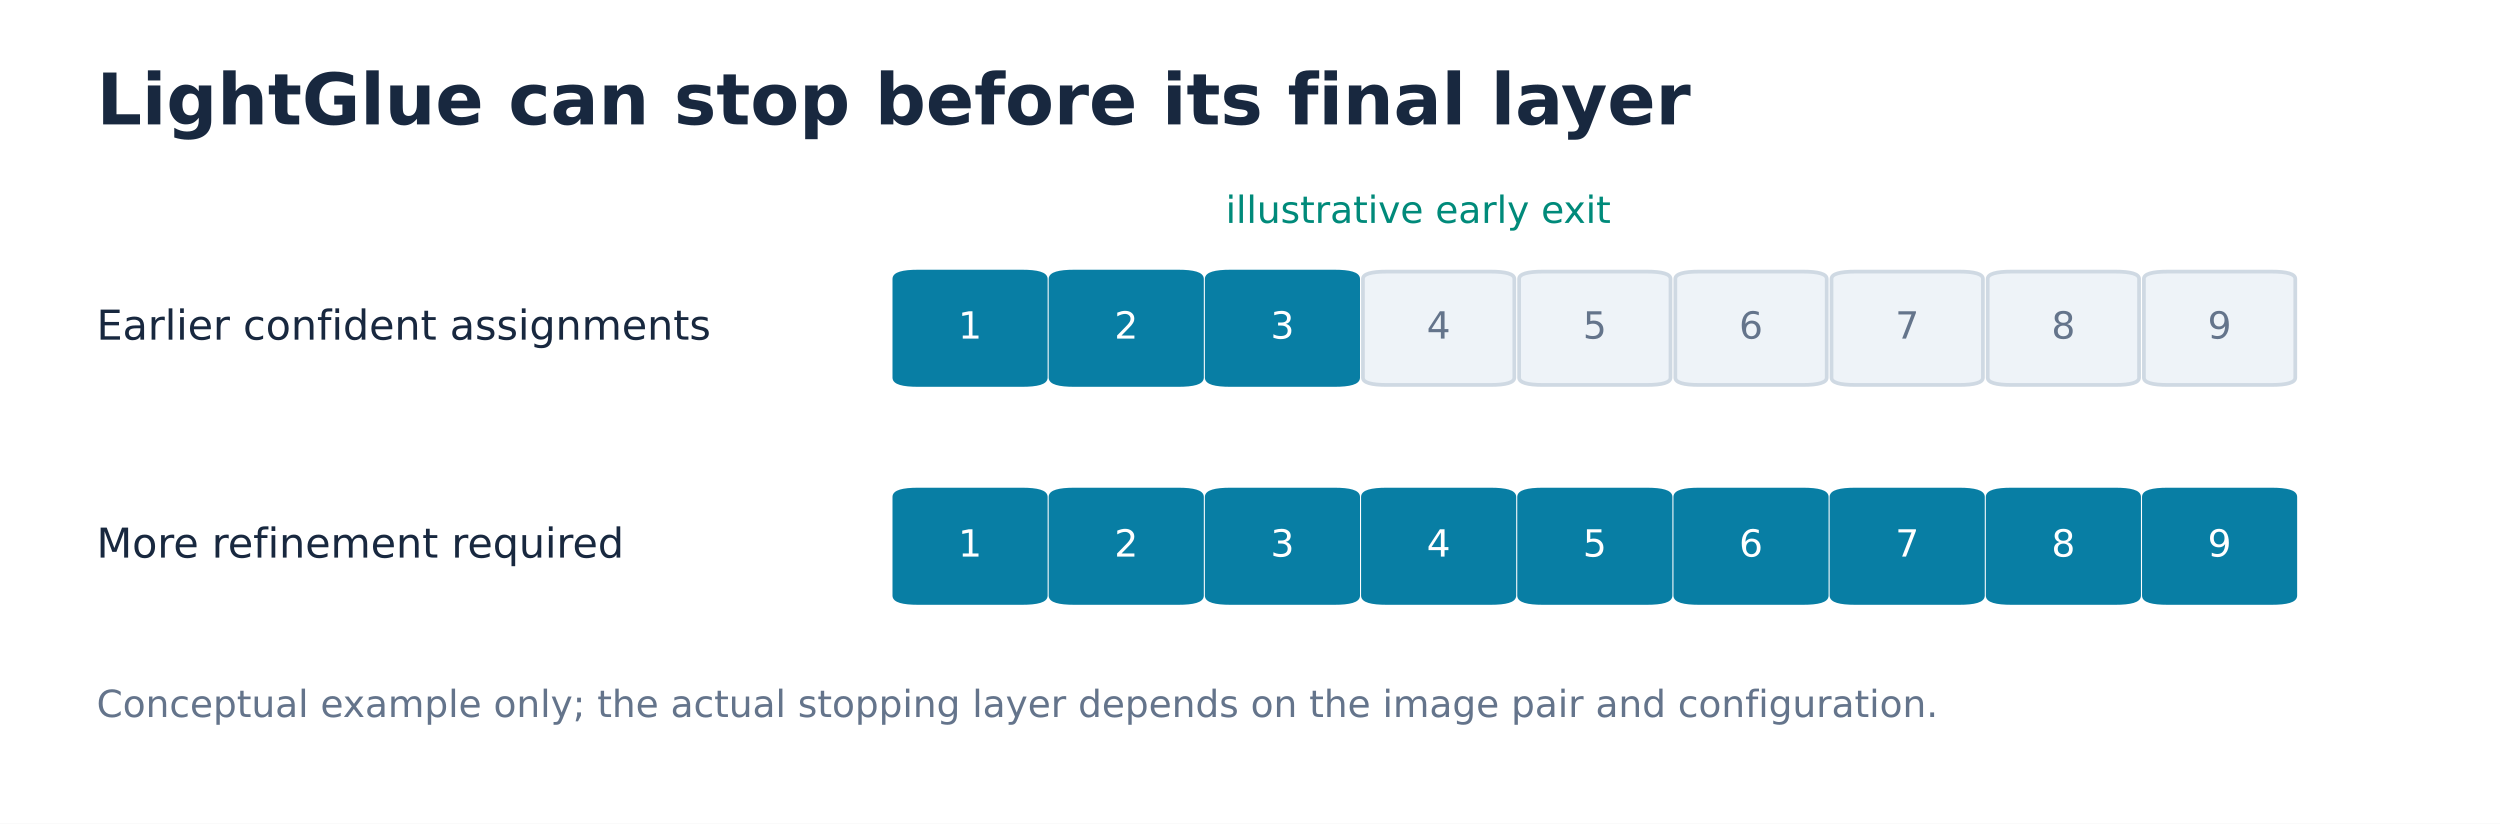
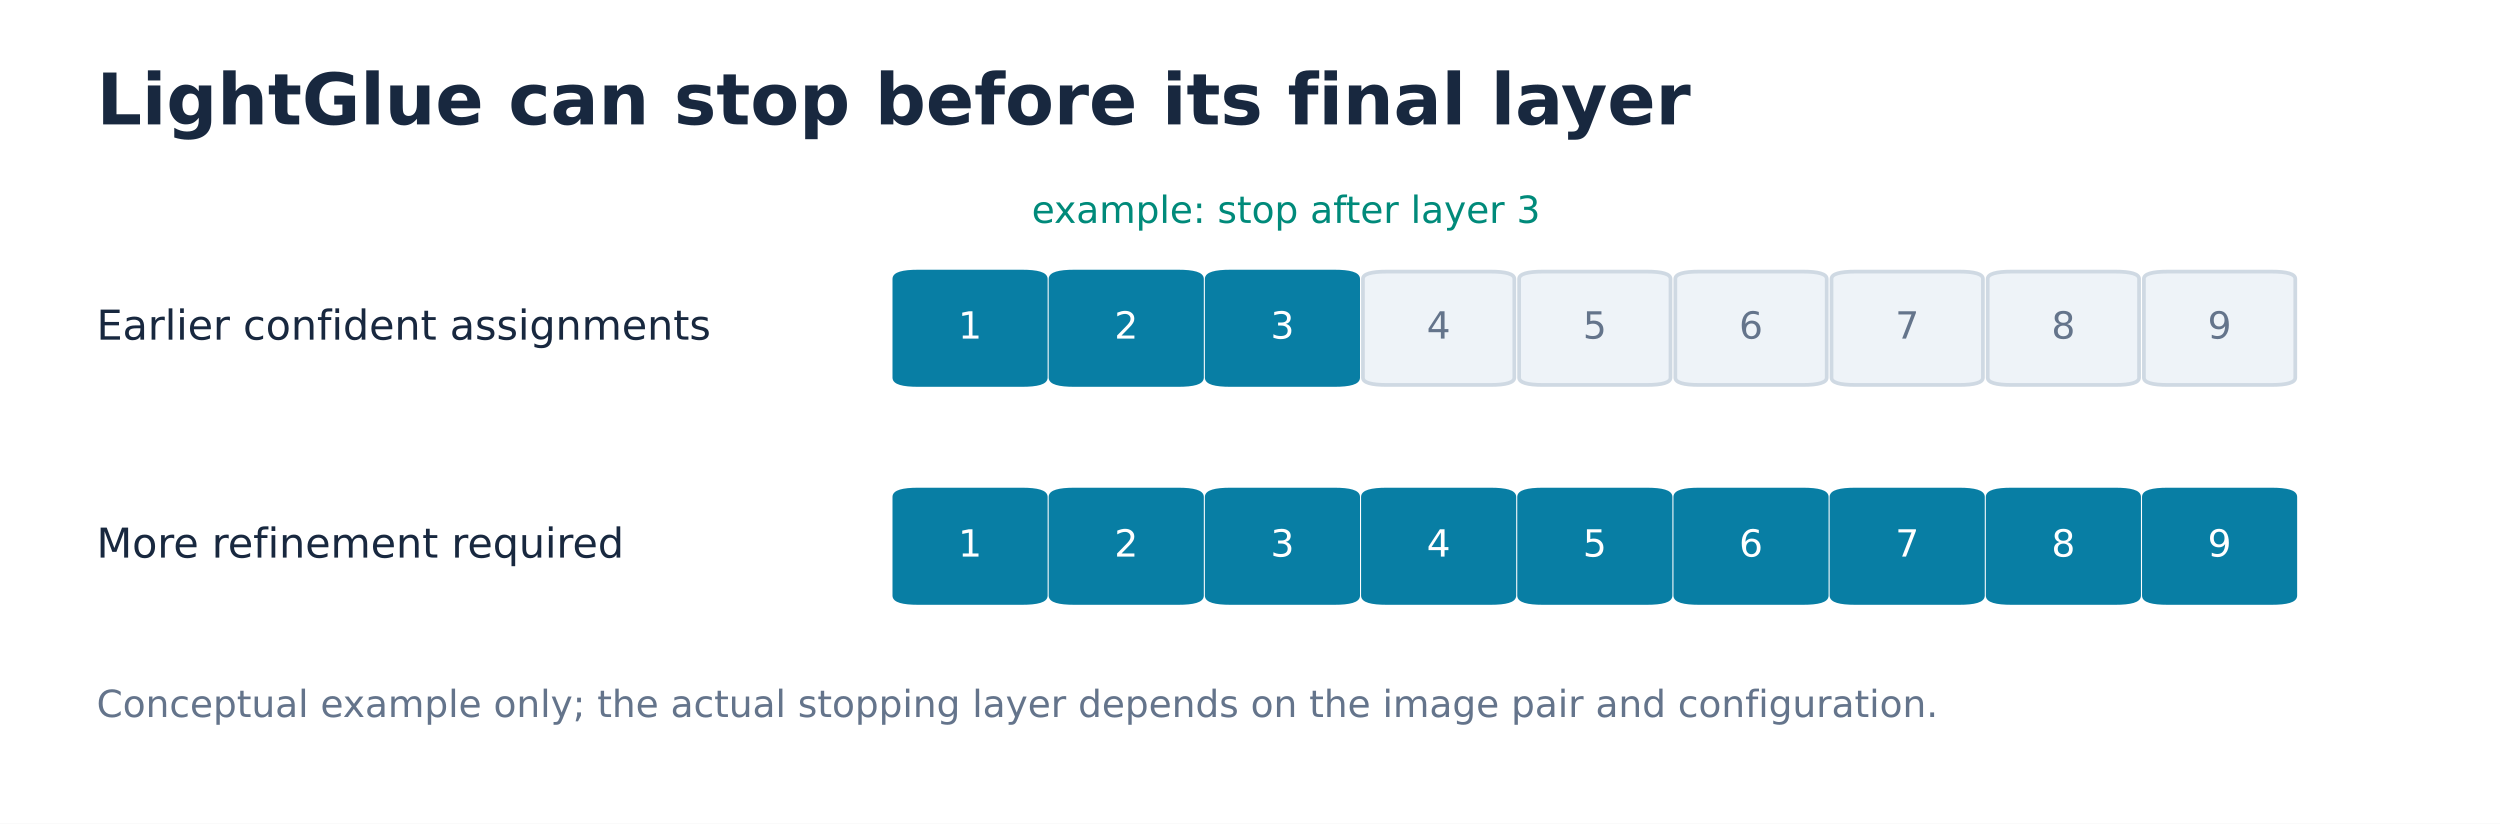
<svg xmlns="http://www.w3.org/2000/svg" width="667.62pt" height="219.96pt" viewBox="0 0 667.62 219.96" version="1.1">
  <defs>
    <style type="text/css">*{stroke-linejoin: round; stroke-linecap: butt}</style>
  </defs>
  <g id="figure_1">
    <g id="patch_1">
      <path d="M 0 219.96 L 667.62 219.96 L 667.62 0 L 0 0 z " style="fill: #ffffff" />
    </g>
    <g id="axes_1">
      <g id="patch_2">
-         <path d="M 245.255 102.801 L 272.849 102.801 Q 279.265 102.801 279.265 100.86 L 279.265 74.471 Q 279.265 72.53 272.849 72.53 L 245.255 72.53 Q 238.838 72.53 238.838 74.471 L 238.838 100.86 Q 238.838 102.801 245.255 102.801 z " clip-path="url(#pcade437a8d)" style="fill: #087ea4; stroke: #087ea4; stroke-linejoin: miter" />
+         <path d="M 245.255 102.801 L 272.849 102.801 Q 279.265 102.801 279.265 100.86 L 279.265 74.471 Q 279.265 72.53 272.849 72.53 L 245.255 72.53 Q 238.838 72.53 238.838 74.471 L 238.838 100.86 Q 238.838 102.801 245.255 102.801 z " clip-path="url(#pc6c2c3f650)" style="fill: #087ea4; stroke: #087ea4; stroke-linejoin: miter" />
      </g>
      <g id="patch_3">
-         <path d="M 286.966 102.801 L 314.559 102.801 Q 320.976 102.801 320.976 100.86 L 320.976 74.471 Q 320.976 72.53 314.559 72.53 L 286.966 72.53 Q 280.549 72.53 280.549 74.471 L 280.549 100.86 Q 280.549 102.801 286.966 102.801 z " clip-path="url(#pcade437a8d)" style="fill: #087ea4; stroke: #087ea4; stroke-linejoin: miter" />
+         <path d="M 286.966 102.801 L 314.559 102.801 Q 320.976 102.801 320.976 100.86 L 320.976 74.471 Q 320.976 72.53 314.559 72.53 L 286.966 72.53 Q 280.549 72.53 280.549 74.471 L 280.549 100.86 Q 280.549 102.801 286.966 102.801 z " clip-path="url(#pc6c2c3f650)" style="fill: #087ea4; stroke: #087ea4; stroke-linejoin: miter" />
      </g>
      <g id="patch_4">
-         <path d="M 328.676 102.801 L 356.269 102.801 Q 362.687 102.801 362.687 100.86 L 362.687 74.471 Q 362.687 72.53 356.269 72.53 L 328.676 72.53 Q 322.259 72.53 322.259 74.471 L 322.259 100.86 Q 322.259 102.801 328.676 102.801 z " clip-path="url(#pcade437a8d)" style="fill: #087ea4; stroke: #087ea4; stroke-linejoin: miter" />
+         <path d="M 328.676 102.801 L 356.269 102.801 Q 362.687 102.801 362.687 100.86 L 362.687 74.471 Q 362.687 72.53 356.269 72.53 L 328.676 72.53 Q 322.259 72.53 322.259 74.471 L 322.259 100.86 Q 322.259 102.801 328.676 102.801 z " clip-path="url(#pc6c2c3f650)" style="fill: #087ea4; stroke: #087ea4; stroke-linejoin: miter" />
      </g>
      <g id="patch_5">
-         <path d="M 370.387 102.801 L 397.98 102.801 Q 404.397 102.801 404.397 100.86 L 404.397 74.471 Q 404.397 72.53 397.98 72.53 L 370.387 72.53 Q 363.97 72.53 363.97 74.471 L 363.97 100.86 Q 363.97 102.801 370.387 102.801 z " clip-path="url(#pcade437a8d)" style="fill: #eef3f8; stroke: #cfd9e3; stroke-linejoin: miter" />
+         <path d="M 370.387 102.801 L 397.98 102.801 Q 404.397 102.801 404.397 100.86 L 404.397 74.471 Q 404.397 72.53 397.98 72.53 L 370.387 72.53 Q 363.97 72.53 363.97 74.471 L 363.97 100.86 Q 363.97 102.801 370.387 102.801 z " clip-path="url(#pc6c2c3f650)" style="fill: #eef3f8; stroke: #cfd9e3; stroke-linejoin: miter" />
      </g>
      <g id="patch_6">
-         <path d="M 412.097 102.801 L 439.69 102.801 Q 446.108 102.801 446.108 100.86 L 446.108 74.471 Q 446.108 72.53 439.69 72.53 L 412.097 72.53 Q 405.68 72.53 405.68 74.471 L 405.68 100.86 Q 405.68 102.801 412.097 102.801 z " clip-path="url(#pcade437a8d)" style="fill: #eef3f8; stroke: #cfd9e3; stroke-linejoin: miter" />
+         <path d="M 412.097 102.801 L 439.69 102.801 Q 446.108 102.801 446.108 100.86 L 446.108 74.471 Q 446.108 72.53 439.69 72.53 L 412.097 72.53 Q 405.68 72.53 405.68 74.471 L 405.68 100.86 Q 405.68 102.801 412.097 102.801 z " clip-path="url(#pc6c2c3f650)" style="fill: #eef3f8; stroke: #cfd9e3; stroke-linejoin: miter" />
      </g>
      <g id="patch_7">
-         <path d="M 453.808 102.801 L 481.401 102.801 Q 487.818 102.801 487.818 100.86 L 487.818 74.471 Q 487.818 72.53 481.401 72.53 L 453.808 72.53 Q 447.391 72.53 447.391 74.471 L 447.391 100.86 Q 447.391 102.801 453.808 102.801 z " clip-path="url(#pcade437a8d)" style="fill: #eef3f8; stroke: #cfd9e3; stroke-linejoin: miter" />
+         <path d="M 453.808 102.801 L 481.401 102.801 Q 487.818 102.801 487.818 100.86 L 487.818 74.471 Q 487.818 72.53 481.401 72.53 L 453.808 72.53 Q 447.391 72.53 447.391 74.471 L 447.391 100.86 Q 447.391 102.801 453.808 102.801 z " clip-path="url(#pc6c2c3f650)" style="fill: #eef3f8; stroke: #cfd9e3; stroke-linejoin: miter" />
      </g>
      <g id="patch_8">
-         <path d="M 495.518 102.801 L 523.111 102.801 Q 529.529 102.801 529.529 100.86 L 529.529 74.471 Q 529.529 72.53 523.111 72.53 L 495.518 72.53 Q 489.101 72.53 489.101 74.471 L 489.101 100.86 Q 489.101 102.801 495.518 102.801 z " clip-path="url(#pcade437a8d)" style="fill: #eef3f8; stroke: #cfd9e3; stroke-linejoin: miter" />
+         <path d="M 495.518 102.801 L 523.111 102.801 Q 529.529 102.801 529.529 100.86 L 529.529 74.471 Q 529.529 72.53 523.111 72.53 L 495.518 72.53 Q 489.101 72.53 489.101 74.471 L 489.101 100.86 Q 489.101 102.801 495.518 102.801 z " clip-path="url(#pc6c2c3f650)" style="fill: #eef3f8; stroke: #cfd9e3; stroke-linejoin: miter" />
      </g>
      <g id="patch_9">
-         <path d="M 537.229 102.801 L 564.822 102.801 Q 571.239 102.801 571.239 100.86 L 571.239 74.471 Q 571.239 72.53 564.822 72.53 L 537.229 72.53 Q 530.812 72.53 530.812 74.471 L 530.812 100.86 Q 530.812 102.801 537.229 102.801 z " clip-path="url(#pcade437a8d)" style="fill: #eef3f8; stroke: #cfd9e3; stroke-linejoin: miter" />
+         <path d="M 537.229 102.801 L 564.822 102.801 Q 571.239 102.801 571.239 100.86 L 571.239 74.471 Q 571.239 72.53 564.822 72.53 L 537.229 72.53 Q 530.812 72.53 530.812 74.471 L 530.812 100.86 Q 530.812 102.801 537.229 102.801 z " clip-path="url(#pc6c2c3f650)" style="fill: #eef3f8; stroke: #cfd9e3; stroke-linejoin: miter" />
      </g>
      <g id="patch_10">
-         <path d="M 578.939 102.801 L 606.533 102.801 Q 612.949 102.801 612.949 100.86 L 612.949 74.471 Q 612.949 72.53 606.533 72.53 L 578.939 72.53 Q 572.522 72.53 572.522 74.471 L 572.522 100.86 Q 572.522 102.801 578.939 102.801 z " clip-path="url(#pcade437a8d)" style="fill: #eef3f8; stroke: #cfd9e3; stroke-linejoin: miter" />
+         <path d="M 578.939 102.801 L 606.533 102.801 Q 612.949 102.801 612.949 100.86 L 612.949 74.471 Q 612.949 72.53 606.533 72.53 L 578.939 72.53 Q 572.522 72.53 572.522 74.471 L 572.522 100.86 Q 572.522 102.801 578.939 102.801 z " clip-path="url(#pc6c2c3f650)" style="fill: #eef3f8; stroke: #cfd9e3; stroke-linejoin: miter" />
      </g>
      <g id="patch_11">
-         <path d="M 245.255 161.013 L 272.849 161.013 Q 279.265 161.013 279.265 159.072 L 279.265 132.683 Q 279.265 130.742 272.849 130.742 L 245.255 130.742 Q 238.838 130.742 238.838 132.683 L 238.838 159.072 Q 238.838 161.013 245.255 161.013 z " clip-path="url(#pcade437a8d)" style="fill: #087ea4; stroke: #087ea4; stroke-linejoin: miter" />
+         <path d="M 245.255 161.013 L 272.849 161.013 Q 279.265 161.013 279.265 159.072 L 279.265 132.683 Q 279.265 130.742 272.849 130.742 L 245.255 130.742 Q 238.838 130.742 238.838 132.683 L 238.838 159.072 Q 238.838 161.013 245.255 161.013 z " clip-path="url(#pc6c2c3f650)" style="fill: #087ea4; stroke: #087ea4; stroke-linejoin: miter" />
      </g>
      <g id="patch_12">
-         <path d="M 286.966 161.013 L 314.559 161.013 Q 320.976 161.013 320.976 159.072 L 320.976 132.683 Q 320.976 130.742 314.559 130.742 L 286.966 130.742 Q 280.549 130.742 280.549 132.683 L 280.549 159.072 Q 280.549 161.013 286.966 161.013 z " clip-path="url(#pcade437a8d)" style="fill: #087ea4; stroke: #087ea4; stroke-linejoin: miter" />
+         <path d="M 286.966 161.013 L 314.559 161.013 Q 320.976 161.013 320.976 159.072 L 320.976 132.683 Q 320.976 130.742 314.559 130.742 L 286.966 130.742 Q 280.549 130.742 280.549 132.683 L 280.549 159.072 Q 280.549 161.013 286.966 161.013 z " clip-path="url(#pc6c2c3f650)" style="fill: #087ea4; stroke: #087ea4; stroke-linejoin: miter" />
      </g>
      <g id="patch_13">
-         <path d="M 328.676 161.013 L 356.269 161.013 Q 362.687 161.013 362.687 159.072 L 362.687 132.683 Q 362.687 130.742 356.269 130.742 L 328.676 130.742 Q 322.259 130.742 322.259 132.683 L 322.259 159.072 Q 322.259 161.013 328.676 161.013 z " clip-path="url(#pcade437a8d)" style="fill: #087ea4; stroke: #087ea4; stroke-linejoin: miter" />
+         <path d="M 328.676 161.013 L 356.269 161.013 Q 362.687 161.013 362.687 159.072 L 362.687 132.683 Q 362.687 130.742 356.269 130.742 L 328.676 130.742 Q 322.259 130.742 322.259 132.683 L 322.259 159.072 Q 322.259 161.013 328.676 161.013 z " clip-path="url(#pc6c2c3f650)" style="fill: #087ea4; stroke: #087ea4; stroke-linejoin: miter" />
      </g>
      <g id="patch_14">
-         <path d="M 370.387 161.013 L 397.98 161.013 Q 404.397 161.013 404.397 159.072 L 404.397 132.683 Q 404.397 130.742 397.98 130.742 L 370.387 130.742 Q 363.97 130.742 363.97 132.683 L 363.97 159.072 Q 363.97 161.013 370.387 161.013 z " clip-path="url(#pcade437a8d)" style="fill: #087ea4; stroke: #087ea4; stroke-linejoin: miter" />
+         <path d="M 370.387 161.013 L 397.98 161.013 Q 404.397 161.013 404.397 159.072 L 404.397 132.683 Q 404.397 130.742 397.98 130.742 L 370.387 130.742 Q 363.97 130.742 363.97 132.683 L 363.97 159.072 Q 363.97 161.013 370.387 161.013 z " clip-path="url(#pc6c2c3f650)" style="fill: #087ea4; stroke: #087ea4; stroke-linejoin: miter" />
      </g>
      <g id="patch_15">
-         <path d="M 412.097 161.013 L 439.69 161.013 Q 446.108 161.013 446.108 159.072 L 446.108 132.683 Q 446.108 130.742 439.69 130.742 L 412.097 130.742 Q 405.68 130.742 405.68 132.683 L 405.68 159.072 Q 405.68 161.013 412.097 161.013 z " clip-path="url(#pcade437a8d)" style="fill: #087ea4; stroke: #087ea4; stroke-linejoin: miter" />
+         <path d="M 412.097 161.013 L 439.69 161.013 Q 446.108 161.013 446.108 159.072 L 446.108 132.683 Q 446.108 130.742 439.69 130.742 L 412.097 130.742 Q 405.68 130.742 405.68 132.683 L 405.68 159.072 Q 405.68 161.013 412.097 161.013 z " clip-path="url(#pc6c2c3f650)" style="fill: #087ea4; stroke: #087ea4; stroke-linejoin: miter" />
      </g>
      <g id="patch_16">
-         <path d="M 453.808 161.013 L 481.401 161.013 Q 487.818 161.013 487.818 159.072 L 487.818 132.683 Q 487.818 130.742 481.401 130.742 L 453.808 130.742 Q 447.391 130.742 447.391 132.683 L 447.391 159.072 Q 447.391 161.013 453.808 161.013 z " clip-path="url(#pcade437a8d)" style="fill: #087ea4; stroke: #087ea4; stroke-linejoin: miter" />
+         <path d="M 453.808 161.013 L 481.401 161.013 Q 487.818 161.013 487.818 159.072 L 487.818 132.683 Q 487.818 130.742 481.401 130.742 L 453.808 130.742 Q 447.391 130.742 447.391 132.683 L 447.391 159.072 Q 447.391 161.013 453.808 161.013 z " clip-path="url(#pc6c2c3f650)" style="fill: #087ea4; stroke: #087ea4; stroke-linejoin: miter" />
      </g>
      <g id="patch_17">
-         <path d="M 495.518 161.013 L 523.111 161.013 Q 529.529 161.013 529.529 159.072 L 529.529 132.683 Q 529.529 130.742 523.111 130.742 L 495.518 130.742 Q 489.101 130.742 489.101 132.683 L 489.101 159.072 Q 489.101 161.013 495.518 161.013 z " clip-path="url(#pcade437a8d)" style="fill: #087ea4; stroke: #087ea4; stroke-linejoin: miter" />
+         <path d="M 495.518 161.013 L 523.111 161.013 Q 529.529 161.013 529.529 159.072 L 529.529 132.683 Q 529.529 130.742 523.111 130.742 L 495.518 130.742 Q 489.101 130.742 489.101 132.683 L 489.101 159.072 Q 489.101 161.013 495.518 161.013 z " clip-path="url(#pc6c2c3f650)" style="fill: #087ea4; stroke: #087ea4; stroke-linejoin: miter" />
      </g>
      <g id="patch_18">
-         <path d="M 537.229 161.013 L 564.822 161.013 Q 571.239 161.013 571.239 159.072 L 571.239 132.683 Q 571.239 130.742 564.822 130.742 L 537.229 130.742 Q 530.812 130.742 530.812 132.683 L 530.812 159.072 Q 530.812 161.013 537.229 161.013 z " clip-path="url(#pcade437a8d)" style="fill: #087ea4; stroke: #087ea4; stroke-linejoin: miter" />
+         <path d="M 537.229 161.013 L 564.822 161.013 Q 571.239 161.013 571.239 159.072 L 571.239 132.683 Q 571.239 130.742 564.822 130.742 L 537.229 130.742 Q 530.812 130.742 530.812 132.683 L 530.812 159.072 Q 530.812 161.013 537.229 161.013 z " clip-path="url(#pc6c2c3f650)" style="fill: #087ea4; stroke: #087ea4; stroke-linejoin: miter" />
      </g>
      <g id="patch_19">
-         <path d="M 578.939 161.013 L 606.533 161.013 Q 612.949 161.013 612.949 159.072 L 612.949 132.683 Q 612.949 130.742 606.533 130.742 L 578.939 130.742 Q 572.522 130.742 572.522 132.683 L 572.522 159.072 Q 572.522 161.013 578.939 161.013 z " clip-path="url(#pcade437a8d)" style="fill: #087ea4; stroke: #087ea4; stroke-linejoin: miter" />
+         <path d="M 578.939 161.013 L 606.533 161.013 Q 612.949 161.013 612.949 159.072 L 612.949 132.683 Q 612.949 130.742 606.533 130.742 L 578.939 130.742 Q 572.522 130.742 572.522 132.683 L 572.522 159.072 Q 572.522 161.013 578.939 161.013 z " clip-path="url(#pc6c2c3f650)" style="fill: #087ea4; stroke: #087ea4; stroke-linejoin: miter" />
      </g>
      <g id="text_1">
        <text style="font-weight: 700; font-size: 19px; font-family: 'DejaVu Sans'; text-anchor: start; fill: #18283f" x="25.794" y="33.218" transform="rotate(-0 25.794 33.21823)">LightGlue can stop before its final layer</text>
      </g>
      <g id="text_2">
        <text style="font-size: 11px; font-family: 'DejaVu Sans'; text-anchor: start; fill: #18283f" x="25.794" y="90.701" transform="rotate(-0 25.794 90.70071)">Earlier confident assignments</text>
      </g>
      <g id="text_3">
        <text style="font-size: 10px; font-family: 'DejaVu Sans'; text-anchor: middle; fill: #ffffff" x="259.052" y="90.425" transform="rotate(-0 259.0519 90.42477)">1</text>
      </g>
      <g id="text_4">
        <text style="font-size: 10px; font-family: 'DejaVu Sans'; text-anchor: middle; fill: #ffffff" x="300.762" y="90.425" transform="rotate(-0 300.7625 90.42477)">2</text>
      </g>
      <g id="text_5">
        <text style="font-size: 10px; font-family: 'DejaVu Sans'; text-anchor: middle; fill: #ffffff" x="342.473" y="90.425" transform="rotate(-0 342.473 90.42477)">3</text>
      </g>
      <g id="text_6">
        <text style="font-size: 10px; font-family: 'DejaVu Sans'; text-anchor: middle; fill: #64748b" x="384.183" y="90.425" transform="rotate(-0 384.1834 90.42477)">4</text>
      </g>
      <g id="text_7">
        <text style="font-size: 10px; font-family: 'DejaVu Sans'; text-anchor: middle; fill: #64748b" x="425.894" y="90.425" transform="rotate(-0 425.894 90.42477)">5</text>
      </g>
      <g id="text_8">
        <text style="font-size: 10px; font-family: 'DejaVu Sans'; text-anchor: middle; fill: #64748b" x="467.604" y="90.425" transform="rotate(-0 467.6044 90.42477)">6</text>
      </g>
      <g id="text_9">
        <text style="font-size: 10px; font-family: 'DejaVu Sans'; text-anchor: middle; fill: #64748b" x="509.315" y="90.425" transform="rotate(-0 509.315 90.42477)">7</text>
      </g>
      <g id="text_10">
        <text style="font-size: 10px; font-family: 'DejaVu Sans'; text-anchor: middle; fill: #64748b" x="551.025" y="90.425" transform="rotate(-0 551.0254 90.42477)">8</text>
      </g>
      <g id="text_11">
        <text style="font-size: 10px; font-family: 'DejaVu Sans'; text-anchor: middle; fill: #64748b" x="592.736" y="90.425" transform="rotate(-0 592.736 90.42477)">9</text>
      </g>
      <g id="text_12">
-         <text style="font-size: 10px; font-family: 'DejaVu Sans'; text-anchor: middle; fill: #008a7a" x="378.729" y="59.53" transform="rotate(-0 378.729 59.5296)">illustrative early exit</text>
+         <text style="font-size: 10px; font-family: 'DejaVu Sans'; text-anchor: middle; fill: #008a7a" x="343.435" y="59.53" transform="rotate(-0 343.4355 59.5296)">example: stop after layer 3</text>
      </g>
      <g id="text_13">
        <text style="font-size: 11px; font-family: 'DejaVu Sans'; text-anchor: start; fill: #18283f" x="25.794" y="148.913" transform="rotate(-0 25.794 148.9127)">More refinement required</text>
      </g>
      <g id="text_14">
        <text style="font-size: 10px; font-family: 'DejaVu Sans'; text-anchor: middle; fill: #ffffff" x="259.052" y="148.637" transform="rotate(-0 259.0519 148.6368)">1</text>
      </g>
      <g id="text_15">
        <text style="font-size: 10px; font-family: 'DejaVu Sans'; text-anchor: middle; fill: #ffffff" x="300.762" y="148.637" transform="rotate(-0 300.7625 148.6368)">2</text>
      </g>
      <g id="text_16">
        <text style="font-size: 10px; font-family: 'DejaVu Sans'; text-anchor: middle; fill: #ffffff" x="342.473" y="148.637" transform="rotate(-0 342.473 148.6368)">3</text>
      </g>
      <g id="text_17">
        <text style="font-size: 10px; font-family: 'DejaVu Sans'; text-anchor: middle; fill: #ffffff" x="384.183" y="148.637" transform="rotate(-0 384.1834 148.6368)">4</text>
      </g>
      <g id="text_18">
        <text style="font-size: 10px; font-family: 'DejaVu Sans'; text-anchor: middle; fill: #ffffff" x="425.894" y="148.637" transform="rotate(-0 425.894 148.6368)">5</text>
      </g>
      <g id="text_19">
        <text style="font-size: 10px; font-family: 'DejaVu Sans'; text-anchor: middle; fill: #ffffff" x="467.604" y="148.637" transform="rotate(-0 467.6044 148.6368)">6</text>
      </g>
      <g id="text_20">
        <text style="font-size: 10px; font-family: 'DejaVu Sans'; text-anchor: middle; fill: #ffffff" x="509.315" y="148.637" transform="rotate(-0 509.315 148.6368)">7</text>
      </g>
      <g id="text_21">
        <text style="font-size: 10px; font-family: 'DejaVu Sans'; text-anchor: middle; fill: #ffffff" x="551.025" y="148.637" transform="rotate(-0 551.0254 148.6368)">8</text>
      </g>
      <g id="text_22">
        <text style="font-size: 10px; font-family: 'DejaVu Sans'; text-anchor: middle; fill: #ffffff" x="592.736" y="148.637" transform="rotate(-0 592.736 148.6368)">9</text>
      </g>
      <g id="text_23">
        <text style="font-size: 10px; font-family: 'DejaVu Sans'; text-anchor: start; fill: #64748b" x="25.794" y="191.477" transform="rotate(-0 25.794 191.4768)">Conceptual example only; the actual stopping layer depends on the image pair and configuration.</text>
      </g>
    </g>
  </g>
  <defs>
-     <clipPath id="pcade437a8d">
+     <clipPath id="pc6c2c3f650">
      <rect x="12.96" y="12.96" width="641.7" height="194.04" />
    </clipPath>
  </defs>
</svg>
